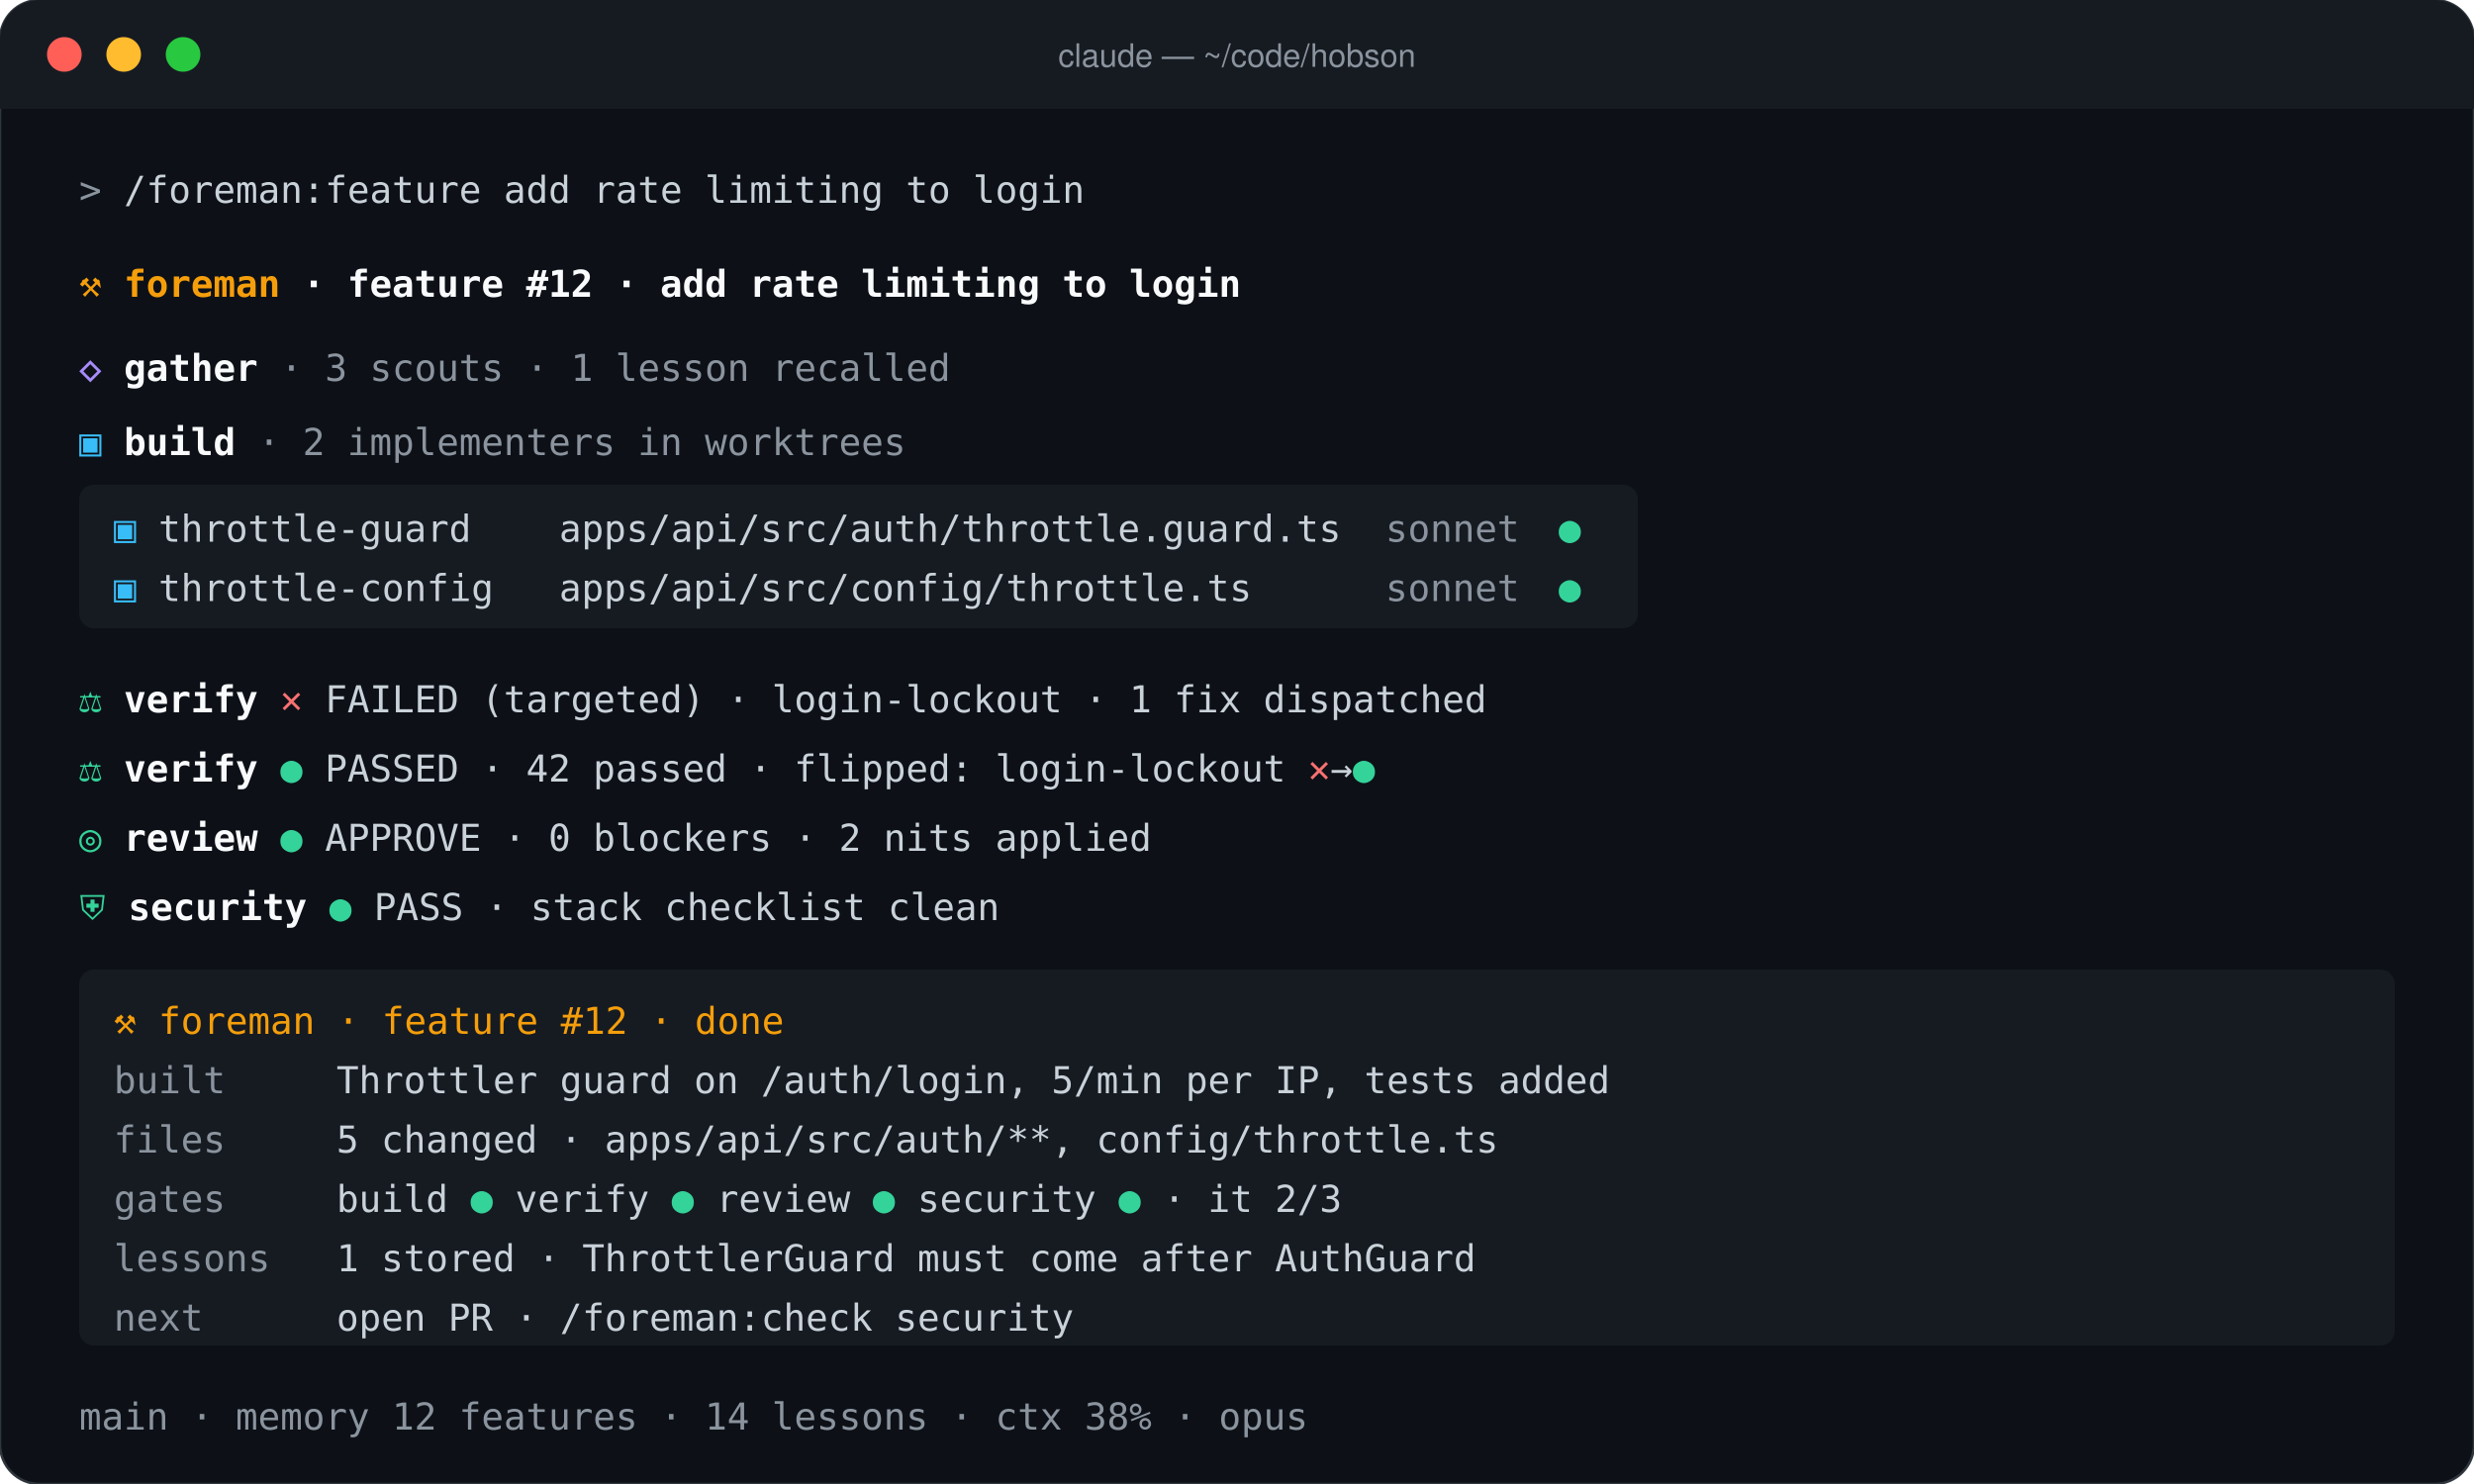
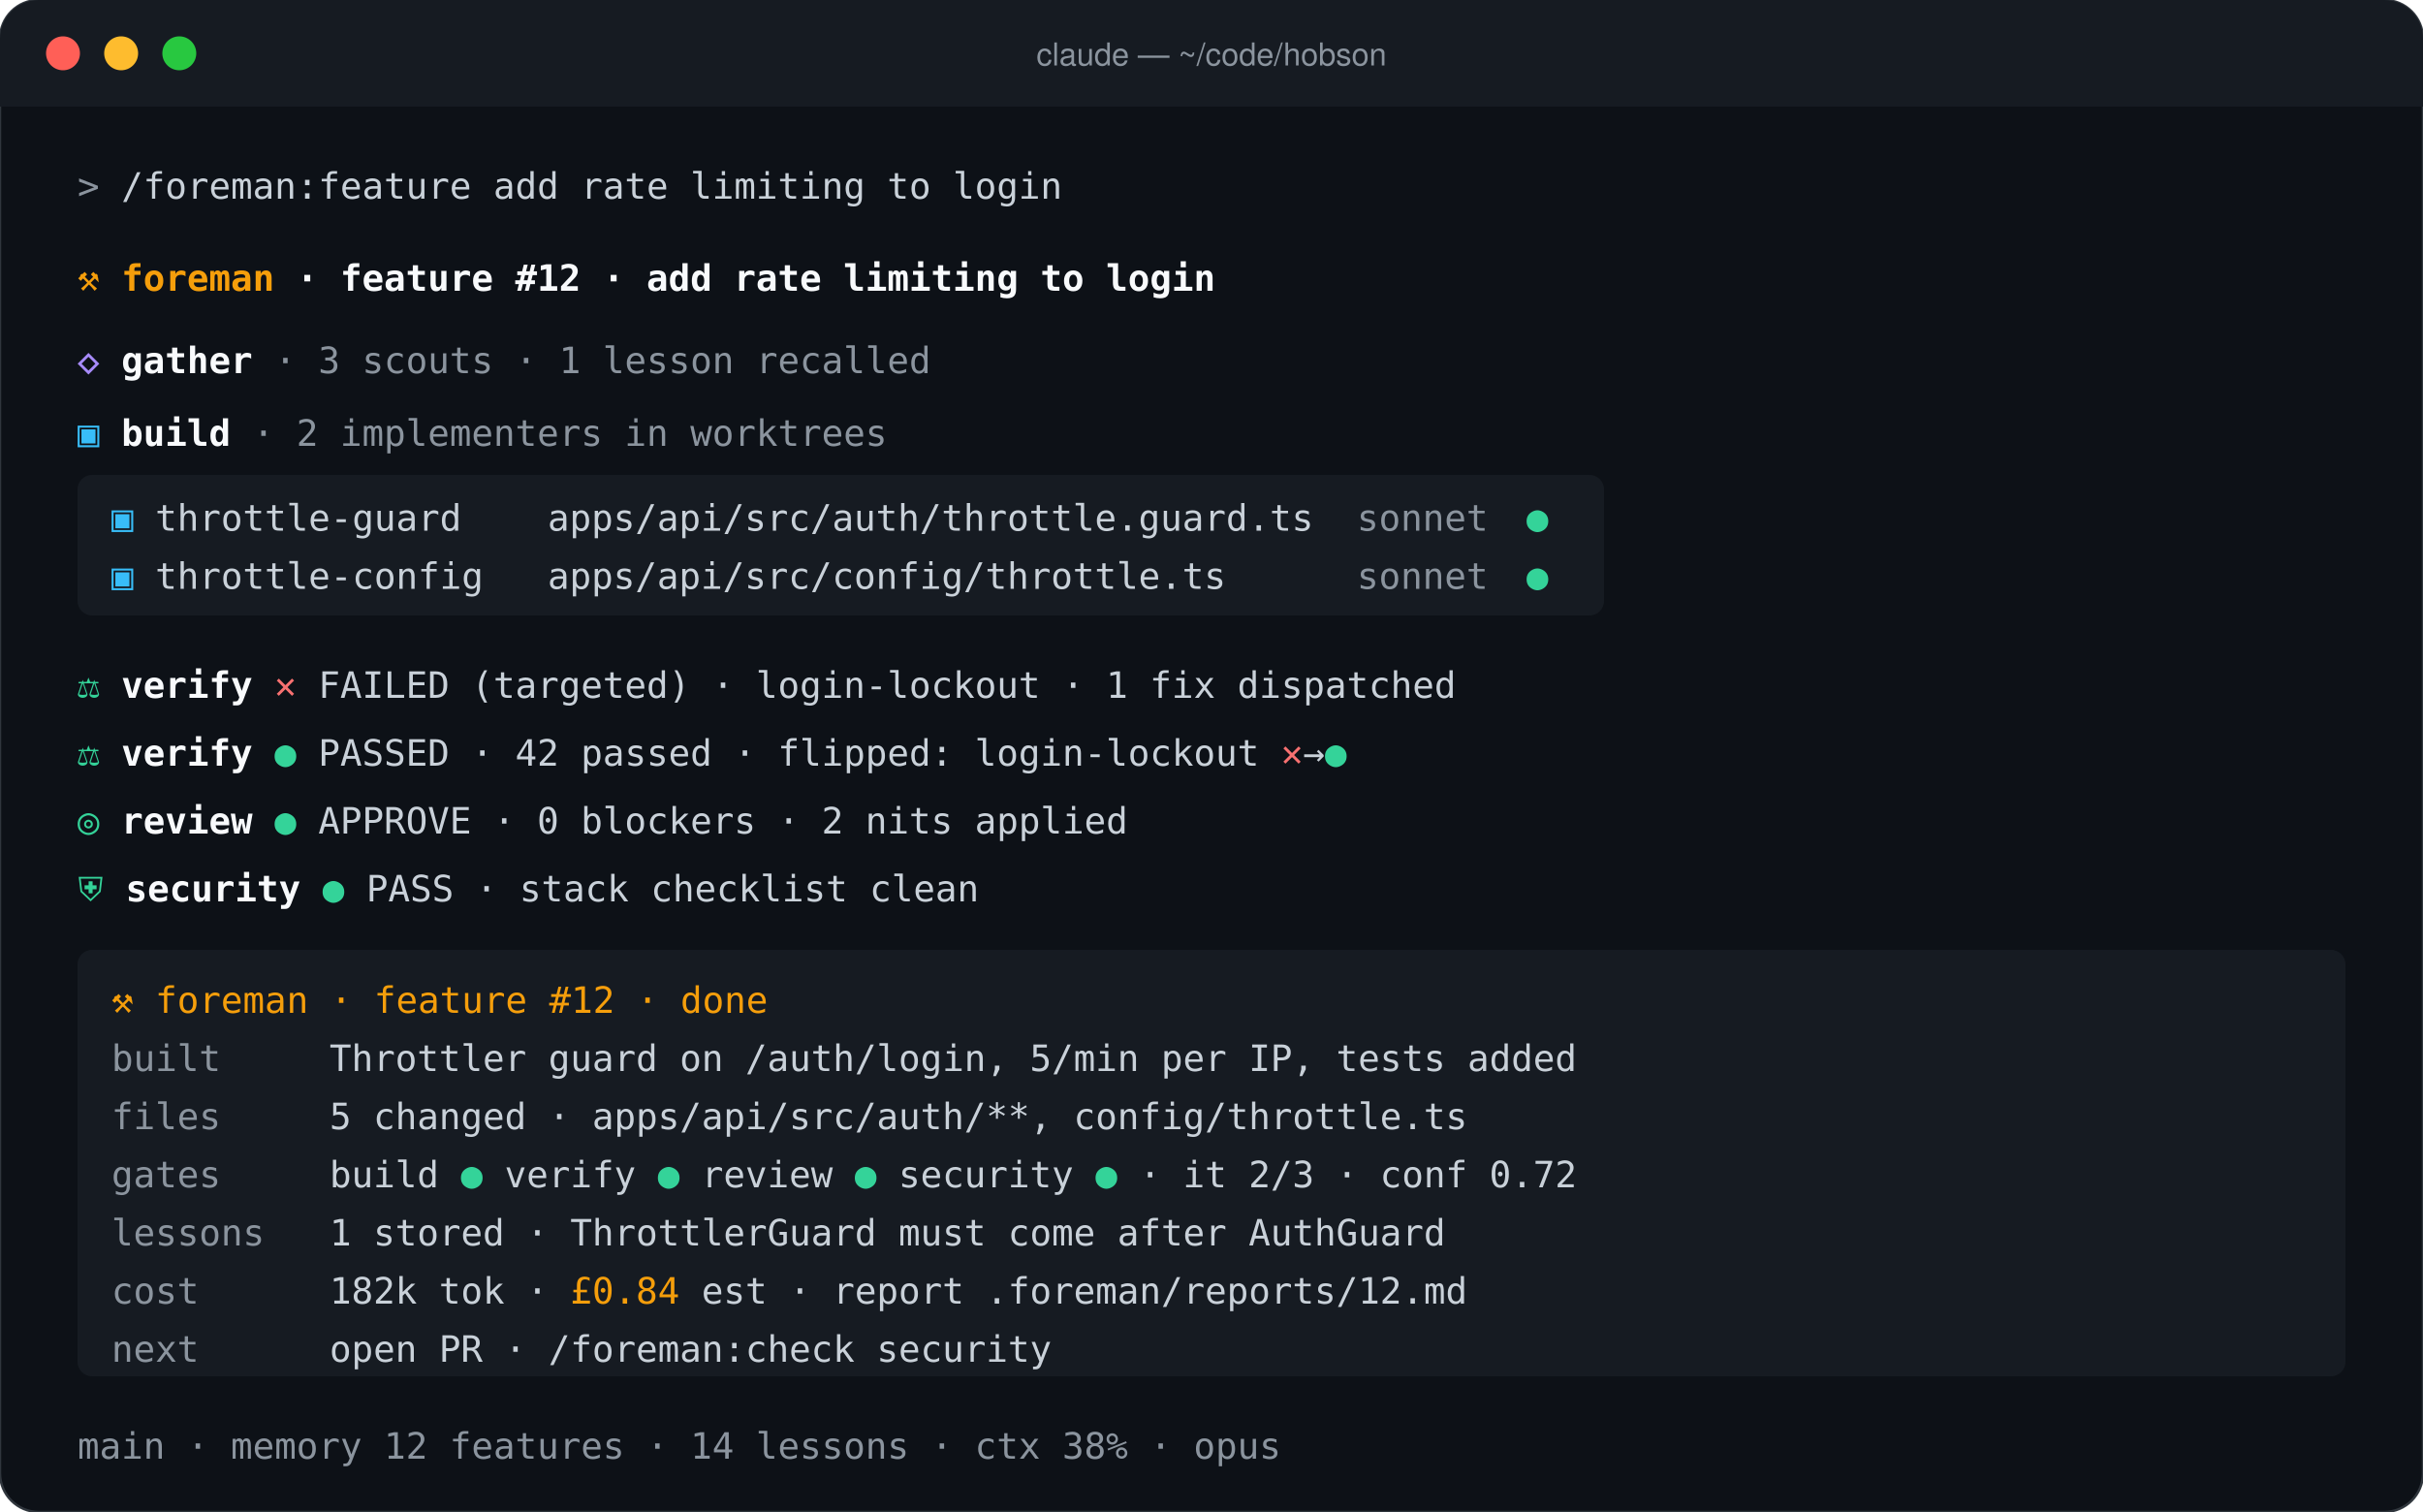
- <svg xmlns="http://www.w3.org/2000/svg" width="1000" height="600" viewBox="0 0 1000 600" role="img" aria-label="Example foreman feature run in the Claude Code terminal">
-   <rect width="1000" height="600" rx="16" fill="#0d1117" stroke="#30363d" />
+ <svg xmlns="http://www.w3.org/2000/svg" width="1000" height="624" viewBox="0 0 1000 624" role="img" aria-label="Example foreman feature run in the Claude Code terminal">
+   <rect width="1000" height="624" rx="16" fill="#0d1117" stroke="#30363d" />
  <rect width="1000" height="44" rx="16" fill="#161b22" />
  <rect y="28" width="1000" height="16" fill="#161b22" />
  <circle cx="26" cy="22" r="7" fill="#ff5f57" />
  <circle cx="50" cy="22" r="7" fill="#febc2e" />
  <circle cx="74" cy="22" r="7" fill="#28c840" />
  <text x="500" y="27" text-anchor="middle" font-family="-apple-system, BlinkMacSystemFont, 'Segoe UI', Helvetica, Arial, sans-serif" font-size="13" fill="#8b949e">claude — ~/code/hobson</text>
  <g font-family="ui-monospace, SFMono-Regular, Menlo, Consolas, monospace" font-size="15" fill="#c9d1d9">
    <text x="32" y="82">
      <tspan fill="#8b949e">&gt;</tspan> /foreman:feature add rate limiting to login</text>
    <text x="32" y="120" font-weight="700" fill="#f8fafc">
      <tspan fill="#f59e0b">⚒ foreman</tspan> · feature #12 · add rate limiting to login</text>
    <text x="32" y="154" font-weight="700" fill="#f8fafc">
      <tspan fill="#a78bfa">◇</tspan> gather <tspan font-weight="400" fill="#8b949e">· 3 scouts · 1 lesson recalled</tspan>
    </text>
    <text x="32" y="184" font-weight="700" fill="#f8fafc">
      <tspan fill="#38bdf8">▣</tspan> build <tspan font-weight="400" fill="#8b949e">· 2 implementers in worktrees</tspan>
    </text>
    <rect x="32" y="196" width="630" height="58" rx="6" fill="#161b22" />
    <text x="46" y="219">
      <tspan fill="#38bdf8">▣</tspan> throttle-guard<tspan x="226">apps/api/src/auth/throttle.guard.ts</tspan>
      <tspan x="560" fill="#8b949e">sonnet</tspan>
      <tspan x="630" fill="#34d399">●</tspan>
    </text>
    <text x="46" y="243">
      <tspan fill="#38bdf8">▣</tspan> throttle-config<tspan x="226">apps/api/src/config/throttle.ts</tspan>
      <tspan x="560" fill="#8b949e">sonnet</tspan>
      <tspan x="630" fill="#34d399">●</tspan>
    </text>
    <text x="32" y="288">
      <tspan fill="#34d399">⚖</tspan>
      <tspan font-weight="700" fill="#f8fafc">verify</tspan>
      <tspan fill="#f87171">✕</tspan> FAILED (targeted) · login-lockout · 1 fix dispatched</text>
    <text x="32" y="316">
      <tspan fill="#34d399">⚖</tspan>
      <tspan font-weight="700" fill="#f8fafc">verify</tspan>
      <tspan fill="#34d399">●</tspan> PASSED · 42 passed · flipped: login-lockout <tspan fill="#f87171">✕</tspan>→<tspan fill="#34d399">●</tspan>
    </text>
    <text x="32" y="344">
      <tspan fill="#34d399">◎</tspan>
      <tspan font-weight="700" fill="#f8fafc">review</tspan>
      <tspan fill="#34d399">●</tspan> APPROVE · 0 blockers · 2 nits applied</text>
    <text x="32" y="372">
      <tspan fill="#34d399">⛨</tspan>
      <tspan font-weight="700" fill="#f8fafc">security</tspan>
      <tspan fill="#34d399">●</tspan> PASS · stack checklist clean</text>
-     <rect x="32" y="392" width="936" height="152" rx="6" fill="#161b22" />
+     <rect x="32" y="392" width="936" height="176" rx="6" fill="#161b22" />
    <text x="46" y="418" fill="#f59e0b">⚒ foreman · feature #12 · done</text>
    <text x="46" y="442">
      <tspan fill="#8b949e">built</tspan>
      <tspan x="136">Throttler guard on /auth/login, 5/min per IP, tests added</tspan>
    </text>
    <text x="46" y="466">
      <tspan fill="#8b949e">files</tspan>
      <tspan x="136">5 changed · apps/api/src/auth/**, config/throttle.ts</tspan>
    </text>
    <text x="46" y="490">
      <tspan fill="#8b949e">gates</tspan>
-       <tspan x="136">build <tspan fill="#34d399">●</tspan> verify <tspan fill="#34d399">●</tspan> review <tspan fill="#34d399">●</tspan> security <tspan fill="#34d399">●</tspan>  · it 2/3</tspan>
+       <tspan x="136">build <tspan fill="#34d399">●</tspan> verify <tspan fill="#34d399">●</tspan> review <tspan fill="#34d399">●</tspan> security <tspan fill="#34d399">●</tspan>  · it 2/3 · conf 0.72</tspan>
    </text>
    <text x="46" y="514">
      <tspan fill="#8b949e">lessons</tspan>
      <tspan x="136">1 stored · ThrottlerGuard must come after AuthGuard</tspan>
    </text>
    <text x="46" y="538">
+       <tspan fill="#8b949e">cost</tspan>
+       <tspan x="136">182k tok · <tspan fill="#f59e0b">£0.84</tspan> est · report .foreman/reports/12.md</tspan>
+     </text>
+     <text x="46" y="562">
      <tspan fill="#8b949e">next</tspan>
      <tspan x="136">open PR · /foreman:check security</tspan>
    </text>
-     <text x="32" y="578" fill="#8b949e">main · memory 12 features · 14 lessons · ctx 38% · opus</text>
+     <text x="32" y="602" fill="#8b949e">main · memory 12 features · 14 lessons · ctx 38% · opus</text>
  </g>
</svg>
